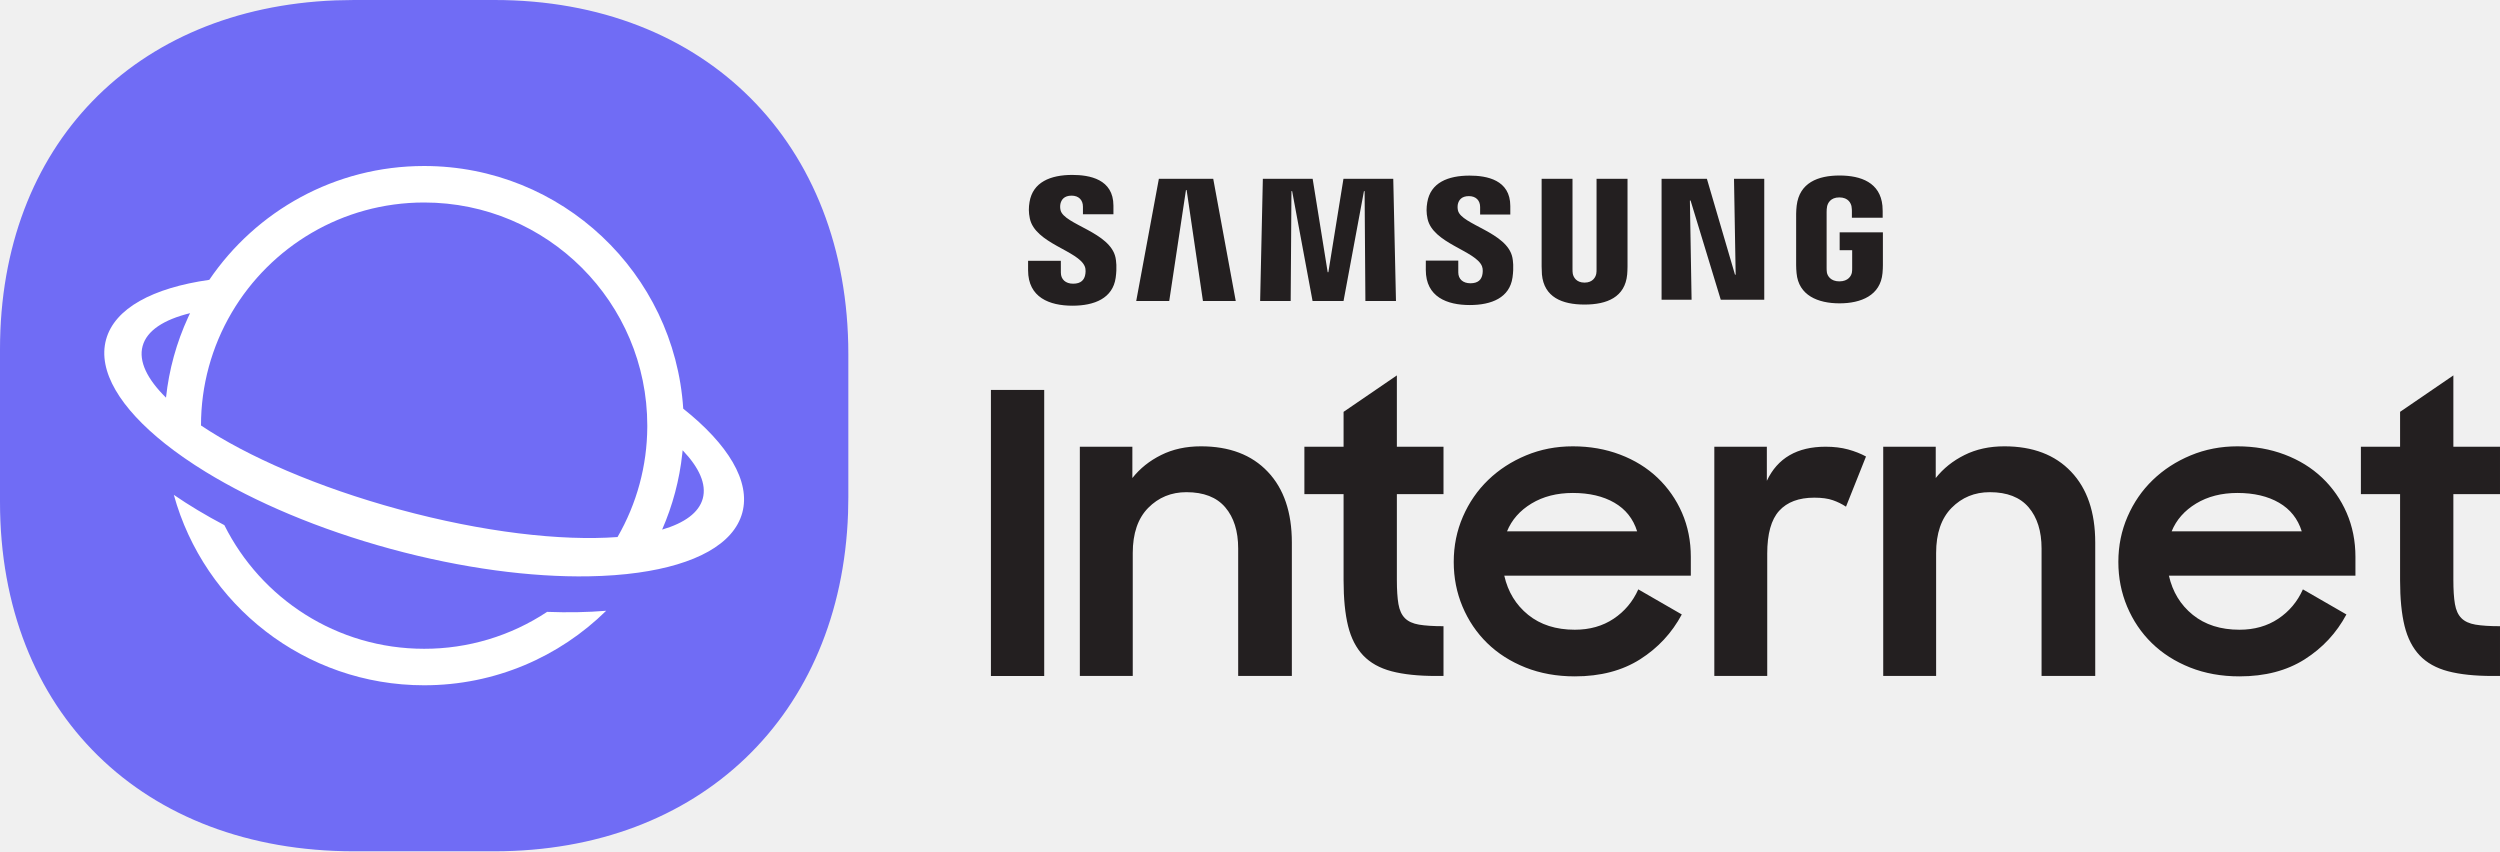
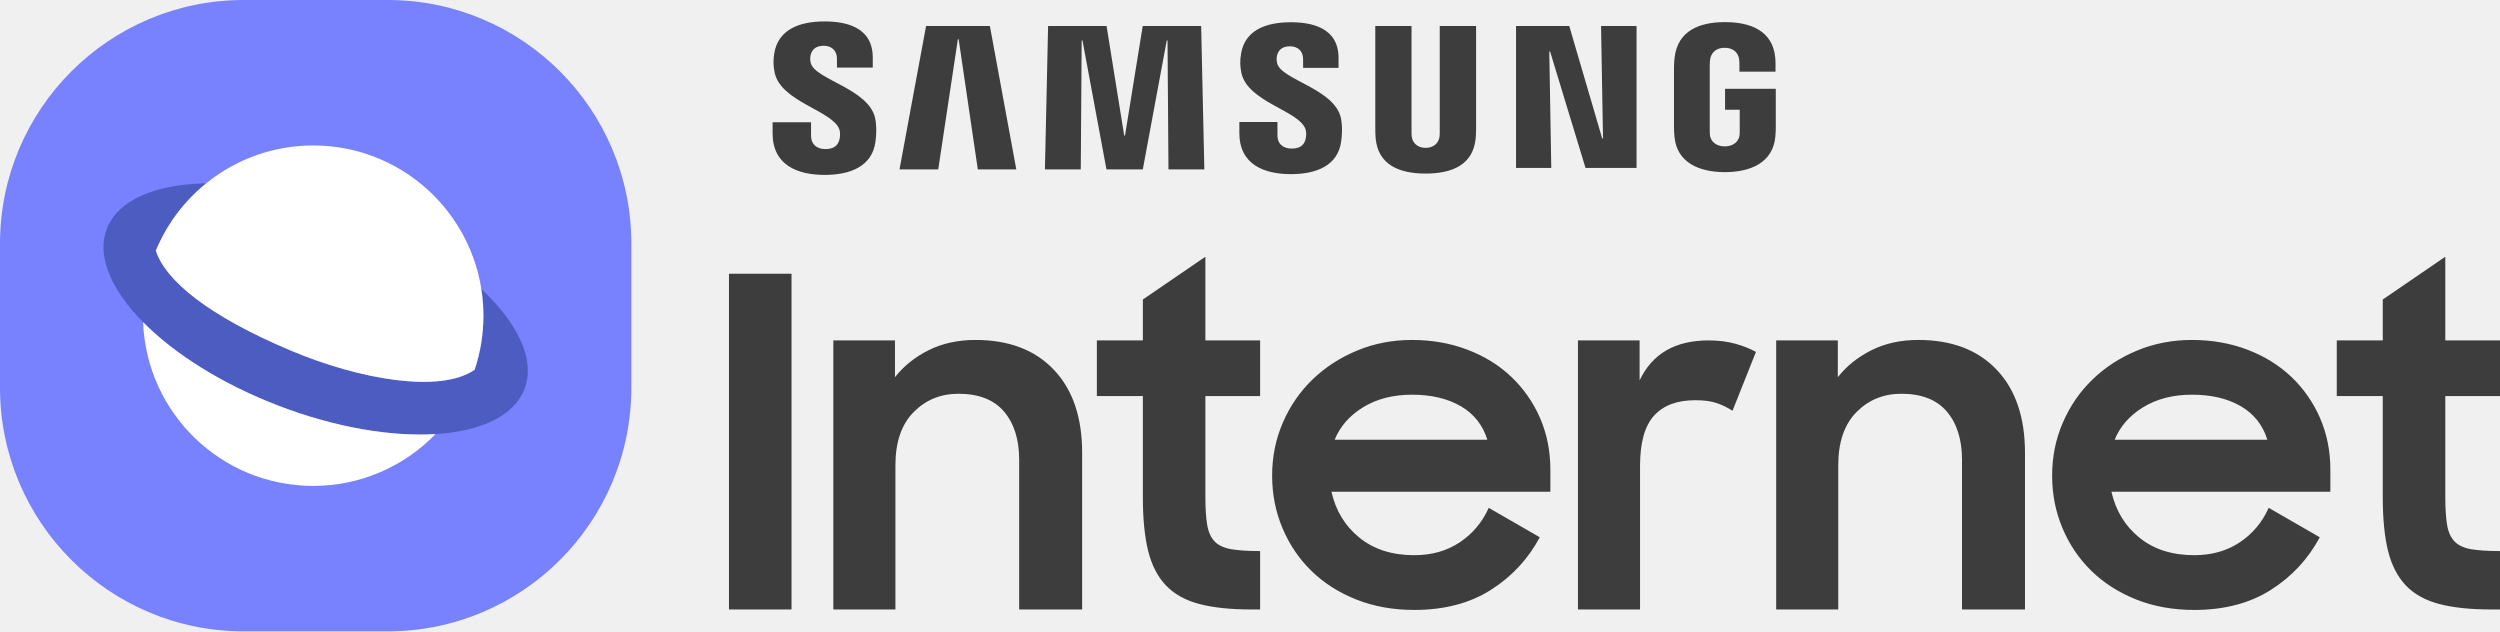
- <svg xmlns="http://www.w3.org/2000/svg" baseProfile="full" viewBox="0 0 444.01 151.19">
-   <path fill="#706CF5" d="M87.803 0c37.431 0 62.865 25.434 62.865 62.865v25.462l-.049 2.814c-1.244 35.886-26.331 60.051-62.816 60.051H62.865C25.434 151.192 0 126.576 0 89.145V62.046C0 25.733 23.938 1.481 59.544.066L62.864 0h24.94z" />
-   <g fill="#FFF">
-     <path d="M97.17 108.671a39.448 39.448 0 0 1-21.84 6.556c-15.537 0-28.986-8.941-35.482-21.958-3.282-1.729-6.288-3.534-8.975-5.381 5.38 19.5 23.246 33.82 44.456 33.82 12.595 0 24.01-5.049 32.333-13.234-3.25.271-6.767.339-10.492.197zM36.553 83.822c-2.666-1.633-5.086-3.313-7.226-5.013-7.937-6.306-12.015-12.898-10.492-18.494 1.52-5.581 8.342-9.192 18.334-10.614 8.296-12.203 22.292-20.218 38.16-20.218 24.455 0 44.463 19.036 46.016 43.098 7.934 6.304 12.01 12.895 10.487 18.49-1.527 5.61-8.413 9.23-18.49 10.636-2.71.379-5.651.597-8.781.65-10.203.175-22.41-1.398-35.16-4.868-12.785-3.48-24.132-8.328-32.848-13.667zm73.123 11.559a39.436 39.436 0 0 0 5.284-19.539l.001-.246c0-21.888-17.744-39.631-39.632-39.631-14.552 0-27.272 7.843-34.164 19.533a39.448 39.448 0 0 0-5.467 20.067c8.256 5.525 20.733 10.973 35.165 14.901 14.897 4.055 28.819 5.658 38.813 4.915zm7.92-1.32c3.975-1.166 6.537-3.011 7.219-5.518.695-2.55-.637-5.497-3.578-8.575l-.061.611a45.819 45.819 0 0 1-3.58 13.483zM33.422 56.33l.334-.71c-4.689 1.154-7.682 3.104-8.428 5.844-.738 2.711.814 5.87 4.154 9.16a45.813 45.813 0 0 1 3.94-14.294z" />
-   </g>
-   <g fill="#231F20">
-     <path d="M308.26 48.786l-.294-17.028h5.373v21.475h-7.725l-5.362-17.621h-.12l.3 17.62h-5.33V31.759h8.05l4.991 17.028h.117zM210.63 33.76l-2.969 19.696h-5.863l4.02-21.697h9.657l3.998 21.697h-5.827l-2.895-19.695h-.121zM235.922 48.348l2.681-16.59h8.845l.482 21.697h-5.431l-.14-19.511-.117.005-3.624 19.506h-5.502l-3.628-19.511h-.121l-.137 19.51h-5.424l.48-21.695h8.848l2.669 16.59h.119zM192.666 47.33c.214.524.143 1.2.043 1.61-.177.707-.665 1.446-2.112 1.446-1.355 0-2.183-.776-2.183-1.958l-.004-2.106h-5.818V48c0 4.838 3.809 6.294 7.882 6.294 3.932 0 7.155-1.334 7.674-4.952.265-1.878.069-3.107-.022-3.566-.92-4.545-9.152-5.89-9.766-8.438a2.752 2.752 0 0 1-.025-1.134c.157-.697.627-1.457 1.983-1.457 1.274 0 2.017.784 2.017 1.964v1.339h5.415v-1.517c0-4.729-4.245-5.467-7.317-5.467-3.857 0-7.005 1.278-7.585 4.82-.156.956-.179 1.824.054 2.92.939 4.433 8.647 5.718 9.764 8.524zM263.209 47.287c.203.52.142 1.186.042 1.595-.175.714-.663 1.429-2.095 1.429-1.347 0-2.159-.761-2.159-1.936l-.002-2.087h-5.763l-.004 1.659c0 4.794 3.773 6.23 7.812 6.23 3.885 0 7.08-1.314 7.589-4.9.264-1.856.07-3.073-.021-3.533-.909-4.496-9.061-5.83-9.663-8.352a2.741 2.741 0 0 1-.028-1.114c.155-.694.619-1.447 1.963-1.447 1.26 0 1.996.776 1.996 1.936v1.33h5.361v-1.498c0-4.68-4.205-5.41-7.24-5.41-3.821 0-6.941 1.25-7.51 4.764-.159.95-.183 1.81.048 2.892.933 4.394 8.565 5.667 9.674 8.442zM281.419 50.194c1.507 0 1.975-1.024 2.083-1.564.047-.235.054-.55.052-.83V31.755h5.501v15.55c.004.4-.037 1.218-.06 1.433-.378 4.045-3.585 5.353-7.576 5.353-3.988 0-7.193-1.308-7.568-5.353a20.75 20.75 0 0 1-.052-1.434V31.755h5.485v16.046c-.004.28.007.594.052.829.11.54.578 1.564 2.083 1.564zM326.685 49.972c1.568 0 2.117-.989 2.218-1.568.042-.246.058-.55.05-.826v-3.146h-2.222V41.26h7.678v5.821c-.003.407-.008.708-.068 1.432-.362 3.948-3.794 5.362-7.635 5.362-3.845 0-7.273-1.414-7.629-5.362a15.117 15.117 0 0 1-.076-1.432l.002-9.128c0-.39.047-1.072.092-1.42.482-4.07 3.766-5.362 7.614-5.362 3.844 0 7.218 1.281 7.618 5.362.063.676.04 1.42.043 1.42v.722h-5.467v-1.219s-.005-.515-.07-.816c-.099-.477-.51-1.58-2.17-1.58-1.573 0-2.04 1.044-2.16 1.58a5.046 5.046 0 0 0-.088 1.016v9.923c-.002.276.011.58.05.826.104.58.65 1.568 2.22 1.568zM175.991 69.248h9.465v50.807h-9.465zM191.784 79.338h9.328v5.563c1.342-1.7 3.048-3.063 5.116-4.09 2.061-1.029 4.417-1.543 7.062-1.543 5.059 0 9.018 1.504 11.866 4.512 2.856 3.004 4.282 7.193 4.282 12.568v23.706h-9.532V97.41c0-3.084-.77-5.52-2.3-7.313-1.529-1.79-3.829-2.684-6.888-2.684-2.696 0-4.956.928-6.792 2.787-1.829 1.86-2.745 4.533-2.745 8.026v21.828h-9.397V79.338zM231.664 79.338h6.961v-6.193l9.464-6.473v12.666h8.282v8.423h-8.282v15.243c0 1.764.092 3.19.278 4.278.188 1.091.573 1.926 1.15 2.507.578.58 1.416.963 2.504 1.149 1.094.184 2.543.278 4.35.278v8.838h-1.32c-3.155 0-5.788-.277-7.902-.834-2.112-.559-3.789-1.496-5.046-2.819-1.251-1.323-2.146-3.064-2.679-5.219-.532-2.158-.799-4.862-.799-8.112V87.761h-6.961v-8.423zM279.345 87.551c-2.827 0-5.28.627-7.341 1.875-2.068 1.252-3.518 2.9-4.351 4.945h23.109c-.696-2.234-2.044-3.93-4.037-5.086-1.995-1.155-4.459-1.734-7.38-1.734zm.351 32.575c-3.202 0-6.128-.527-8.774-1.577-2.64-1.052-4.905-2.494-6.785-4.328-1.876-1.832-3.336-3.991-4.384-6.475-1.043-2.48-1.564-5.131-1.564-7.948 0-2.861.544-5.547 1.636-8.052 1.089-2.504 2.584-4.673 4.488-6.505 1.901-1.835 4.14-3.288 6.717-4.362 2.576-1.073 5.346-1.61 8.315-1.61 3.019 0 5.811.489 8.388 1.469 2.577.977 4.792 2.347 6.649 4.11a19.064 19.064 0 0 1 4.351 6.231c1.041 2.394 1.563 5.003 1.563 7.832v3.327h-33.13c.651 2.877 2.062 5.197 4.243 6.959 2.181 1.764 4.945 2.645 8.287 2.645 2.645 0 4.938-.649 6.888-1.949 1.948-1.299 3.409-3.038 4.384-5.219l7.725 4.455c-1.763 3.293-4.231 5.95-7.409 7.969-3.183 2.016-7.04 3.028-11.588 3.028zM304.47 79.338h9.329v6.056c1.903-4.036 5.38-6.056 10.439-6.056 1.483 0 2.82.166 4.004.488 1.178.326 2.237.742 3.167 1.251l-3.552 8.91a10.475 10.475 0 0 0-2.334-1.147c-.856-.303-1.96-.452-3.302-.452-2.74 0-4.815.776-6.23 2.33-1.417 1.555-2.124 4.095-2.124 7.62v21.716h-9.397V79.338zM334.467 79.338h9.328v5.563c1.343-1.7 3.047-3.063 5.115-4.09 2.061-1.029 4.419-1.543 7.064-1.543 5.057 0 9.017 1.504 11.865 4.512 2.855 3.004 4.282 7.193 4.282 12.568v23.706h-9.532V97.41c0-3.084-.77-5.52-2.3-7.313-1.528-1.79-3.828-2.684-6.887-2.684-2.696 0-4.957.928-6.792 2.787-1.829 1.86-2.747 4.533-2.747 8.026v21.828h-9.396V79.338zM397.383 87.551c-2.826 0-5.279.627-7.34 1.875-2.068 1.252-3.519 2.9-4.351 4.945h23.109c-.696-2.234-2.044-3.93-4.038-5.086-1.994-1.155-4.458-1.734-7.38-1.734zm.352 32.575c-3.202 0-6.13-.527-8.774-1.577-2.64-1.052-4.905-2.494-6.785-4.328-1.876-1.832-3.337-3.991-4.384-6.475-1.044-2.48-1.564-5.131-1.564-7.948 0-2.861.544-5.547 1.636-8.052 1.088-2.504 2.584-4.673 4.487-6.505 1.902-1.835 4.14-3.288 6.718-4.362 2.576-1.073 5.346-1.61 8.314-1.61 3.02 0 5.81.489 8.389 1.469 2.577.977 4.792 2.347 6.649 4.11a19.047 19.047 0 0 1 4.35 6.231c1.042 2.394 1.564 5.003 1.564 7.832v3.327h-33.13c.651 2.877 2.062 5.197 4.243 6.959 2.181 1.764 4.945 2.645 8.287 2.645 2.644 0 4.938-.649 6.888-1.949 1.948-1.299 3.408-3.038 4.382-5.219l7.727 4.455c-1.763 3.293-4.232 5.95-7.409 7.969-3.184 2.016-7.04 3.028-11.588 3.028zM419.303 79.338h6.961v-6.193l9.464-6.473v12.666h8.281v8.423h-8.281v15.243c0 1.764.091 3.19.278 4.278.187 1.091.572 1.926 1.15 2.507.578.58 1.415.963 2.504 1.149 1.092.184 2.543.278 4.349.278v8.838h-1.319c-3.155 0-5.79-.277-7.902-.834-2.113-.559-3.79-1.496-5.046-2.819-1.252-1.323-2.147-3.064-2.68-5.219-.532-2.158-.798-4.862-.798-8.112V87.761h-6.961v-8.423z" />
-   </g>
+ <svg xmlns="http://www.w3.org/2000/svg" baseProfile="full" viewBox="0 0 354.81 89.61">
+   <path fill="#3D3D3D" fill-rule="evenodd" d="M227.504 19.66l-.276-15.97h5.039v20.14h-7.245l-5.028-16.526h-.113l.282 16.526h-5V3.69h7.551l4.68 15.97h.11zm-91.56-14.091l-2.785 18.47h-5.498l3.77-20.347h9.057l3.749 20.347h-5.464l-2.715-18.47h-.114zm23.719 13.68l2.515-15.558h8.295l.452 20.347h-5.093L165.7 5.74l-.11.005-3.399 18.293h-5.159L153.63 5.74h-.114l-.129 18.298H148.3l.451-20.347h8.297l2.504 15.558h.111zm-40.566-.955c.2.491.134 1.125.04 1.51-.166.663-.624 1.356-1.98 1.356-1.271 0-2.047-.728-2.047-1.836l-.004-1.976h-5.457v1.575c0 4.537 3.573 5.902 7.393 5.902 3.687 0 6.709-1.25 7.196-4.644.249-1.76.065-2.914-.02-3.344-.863-4.263-8.583-5.524-9.16-7.914a2.582 2.582 0 0 1-.023-1.063c.147-.654.589-1.366 1.86-1.366 1.194 0 1.891.735 1.891 1.841v1.256h5.079V8.168c0-4.434-3.981-5.127-6.862-5.127-3.618 0-6.57 1.2-7.114 4.52-.146.897-.167 1.711.051 2.739.881 4.157 8.109 5.363 9.157 7.994zm66.157-.04c.19.487.133 1.112.039 1.495-.164.67-.621 1.34-1.964 1.34-1.263 0-2.025-.713-2.025-1.815l-.002-1.957h-5.405l-.003 1.556c0 4.496 3.538 5.842 7.326 5.842 3.644 0 6.64-1.232 7.117-4.595.248-1.74.065-2.882-.02-3.313-.853-4.216-8.498-5.468-9.062-7.833a2.559 2.559 0 0 1-.026-1.045c.145-.65.58-1.357 1.841-1.357 1.181 0 1.872.728 1.872 1.816v1.246h5.028V8.23c0-4.389-3.944-5.073-6.79-5.073-3.584 0-6.51 1.172-7.044 4.468-.149.89-.171 1.697.045 2.712.875 4.12 8.033 5.315 9.073 7.917zm17.078 2.726c1.413 0 1.852-.96 1.953-1.467.044-.22.051-.515.049-.778V3.688h5.159V18.27c.004.377-.035 1.143-.056 1.344-.355 3.794-3.363 5.02-7.105 5.02-3.74 0-6.746-1.226-7.098-5.02a19.138 19.138 0 0 1-.048-1.344V3.688h5.144v15.047c-.004.263.006.558.049.778.102.506.541 1.467 1.953 1.467zm42.451-.208c1.471 0 1.986-.928 2.081-1.47.038-.232.053-.517.046-.776v-2.95h-2.083v-2.975h7.2v5.46c-.003.38-.008.663-.064 1.342-.339 3.703-3.557 5.028-7.16 5.028-3.606 0-6.821-1.325-7.155-5.028a14.228 14.228 0 0 1-.071-1.343l.002-8.56c0-.367.044-1.006.087-1.332.451-3.818 3.531-5.03 7.139-5.03 3.606 0 6.77 1.202 7.145 5.03.059.634.038 1.332.04 1.332v.676h-5.126V9.033s-.005-.482-.067-.765c-.092-.448-.477-1.482-2.034-1.482-1.476 0-1.913.98-2.026 1.482-.059.258-.082.62-.082.953v9.305c-.003.26.01.544.046.776.098.542.61 1.47 2.082 1.47zM103.459 38.85h8.877v47.648h-8.877V38.849zm14.81 9.463h8.748v5.217c1.26-1.594 2.859-2.872 4.798-3.836 1.934-.964 4.143-1.447 6.624-1.447 4.744 0 8.457 1.41 11.127 4.231 2.679 2.818 4.017 6.747 4.017 11.787v22.233h-8.939V65.26c0-2.893-.723-5.177-2.157-6.859-1.435-1.678-3.592-2.517-6.46-2.517-2.529 0-4.648.87-6.37 2.613-1.715 1.746-2.575 4.252-2.575 7.528v20.47h-8.813V48.313zm37.401 0h6.529v-5.808l8.875-6.07v11.878h7.767v7.9h-7.767v14.294c0 1.654.086 2.993.26 4.013.177 1.023.538 1.805 1.079 2.35.542.545 1.328.903 2.349 1.079 1.025.172 2.384.26 4.079.26v8.289h-1.238c-2.959 0-5.428-.26-7.41-.783-1.981-.524-3.554-1.403-4.733-2.643-1.173-1.24-2.012-2.874-2.512-4.895-.499-2.024-.749-4.56-.749-7.607V56.21h-6.529v-7.899zm44.716 7.703c-2.65 0-4.951.587-6.884 1.758-1.94 1.174-3.299 2.72-4.081 4.637h21.673c-.653-2.095-1.917-3.686-3.786-4.77-1.871-1.083-4.182-1.626-6.922-1.626zm.329 30.549c-3.002 0-5.747-.494-8.227-1.48-2.476-.986-4.601-2.338-6.364-4.058-1.759-1.718-3.129-3.743-4.111-6.072-.978-2.326-1.467-4.812-1.467-7.454 0-2.684.51-5.202 1.534-7.551 1.022-2.349 2.423-4.383 4.209-6.102 1.783-1.72 3.883-3.083 6.3-4.09 2.416-1.006 5.013-1.51 7.797-1.51 2.831 0 5.45.459 7.867 1.378 2.417.916 4.494 2.2 6.236 3.854a17.88 17.88 0 0 1 4.08 5.844c.977 2.245 1.466 4.692 1.466 7.345v3.12h-31.07c.61 2.699 1.933 4.874 3.979 6.526 2.046 1.654 4.638 2.48 7.771 2.48 2.481 0 4.632-.608 6.46-1.827 1.827-1.218 3.197-2.849 4.112-4.894l7.245 4.177c-1.654 3.089-3.968 5.581-6.949 7.474-2.985 1.89-6.602 2.84-10.868 2.84zm23.234-38.252h8.75v5.68c1.784-3.785 5.045-5.68 9.789-5.68 1.391 0 2.645.155 3.755.458 1.106.305 2.098.695 2.97 1.173l-3.331 8.355a9.815 9.815 0 0 0-2.188-1.075c-.803-.284-1.839-.424-3.098-.424-2.569 0-4.515.728-5.842 2.186-1.329 1.458-1.992 3.84-1.992 7.146v20.366h-8.813V48.312zm28.133 0h8.748v5.217c1.259-1.594 2.857-2.872 4.796-3.836 1.933-.964 4.144-1.447 6.625-1.447 4.743 0 8.457 1.41 11.128 4.231 2.677 2.818 4.015 6.747 4.015 11.787v22.233h-8.939V65.26c0-2.893-.722-5.177-2.157-6.859-1.433-1.678-3.59-2.517-6.459-2.517-2.528 0-4.649.87-6.37 2.613-1.715 1.746-2.576 4.252-2.576 7.528v20.47h-8.811V48.313zm59.003 7.703c-2.649 0-4.95.587-6.883 1.758-1.94 1.174-3.3 2.72-4.081 4.637h21.673c-.653-2.095-1.917-3.686-3.788-4.77-1.869-1.083-4.18-1.626-6.921-1.626zm.33 30.549c-3.002 0-5.748-.494-8.228-1.48-2.475-.986-4.6-2.338-6.363-4.058-1.759-1.718-3.13-3.743-4.111-6.072-.979-2.326-1.467-4.812-1.467-7.454 0-2.684.51-5.202 1.534-7.551 1.02-2.349 2.423-4.383 4.208-6.102 1.784-1.72 3.882-3.083 6.301-4.09 2.416-1.006 5.013-1.51 7.796-1.51 2.832 0 5.45.459 7.868 1.378 2.417.916 4.494 2.2 6.236 3.854a17.862 17.862 0 0 1 4.079 5.844c.978 2.245 1.467 4.692 1.467 7.345v3.12h-31.07c.61 2.699 1.933 4.874 3.979 6.526 2.046 1.654 4.638 2.48 7.771 2.48 2.48 0 4.632-.608 6.46-1.827 1.827-1.218 3.196-2.849 4.11-4.894l7.247 4.177c-1.654 3.089-3.969 5.581-6.949 7.474-2.986 1.89-6.602 2.84-10.868 2.84zm20.228-38.252h6.528v-5.808l8.876-6.07v11.878h7.765v7.9h-7.765v14.294c0 1.654.085 2.993.26 4.013.175 1.023.536 1.805 1.079 2.35.542.545 1.327.903 2.348 1.079 1.025.172 2.385.26 4.078.26v8.289h-1.237c-2.958 0-5.429-.26-7.41-.783-1.982-.524-3.555-1.403-4.733-2.643-1.174-1.24-2.013-2.874-2.513-4.895-.499-2.024-.748-4.56-.748-7.607V56.21h-6.528v-7.899z" />
+   <path fill="#7882FF" d="M34.588 0h20.43C74.12 0 89.604 15.485 89.604 34.587v20.43c0 19.103-15.485 34.588-34.588 34.588h-20.43C15.486 89.605 0 74.12 0 55.017v-20.43C0 15.485 15.485 0 34.588 0z" />
+   <path fill="#4D5CC1" d="M68.608 44.803c0-.981-.058-1.948-.172-2.898a18.49 18.49 0 0 0-.88-1.582c5.731 5.086 8.537 10.572 6.885 14.881-1.472 3.84-6.2 6.01-12.635 6.402-6.28.384-14.187-.925-22.274-4.025-8.066-3.092-14.808-7.39-19.223-11.86-4.546-4.604-6.627-9.393-5.152-13.242 1.569-4.092 6.835-6.287 13.922-6.457l.178-.004a24.228 24.228 0 0 0-7.143 9.564c1.393 4.256 7.441 9.237 19.17 14.18 9.598 4.045 20.813 6.032 25.82 2.882l.261-.172a24.132 24.132 0 0 0 1.243-7.67z" />
+   <path fill="#FFF" d="M68.436 41.905c.114.95.172 1.917.172 2.898 0 2.68-.437 5.26-1.243 7.67-4.87 3.39-16.313 1.406-26.08-2.71-11.73-4.944-17.778-9.925-19.171-14.181a24.227 24.227 0 0 1 7.143-9.564l.122-.097a24.056 24.056 0 0 1 15.07-5.277c12.362 0 22.555 9.285 23.987 21.261zM44.45 68.961c-13.035 0-23.659-10.324-24.141-23.24 4.415 4.47 11.157 8.768 19.223 11.86 8.087 3.1 15.993 4.41 22.274 4.025a24.087 24.087 0 0 1-17.356 7.355z" />
</svg>
